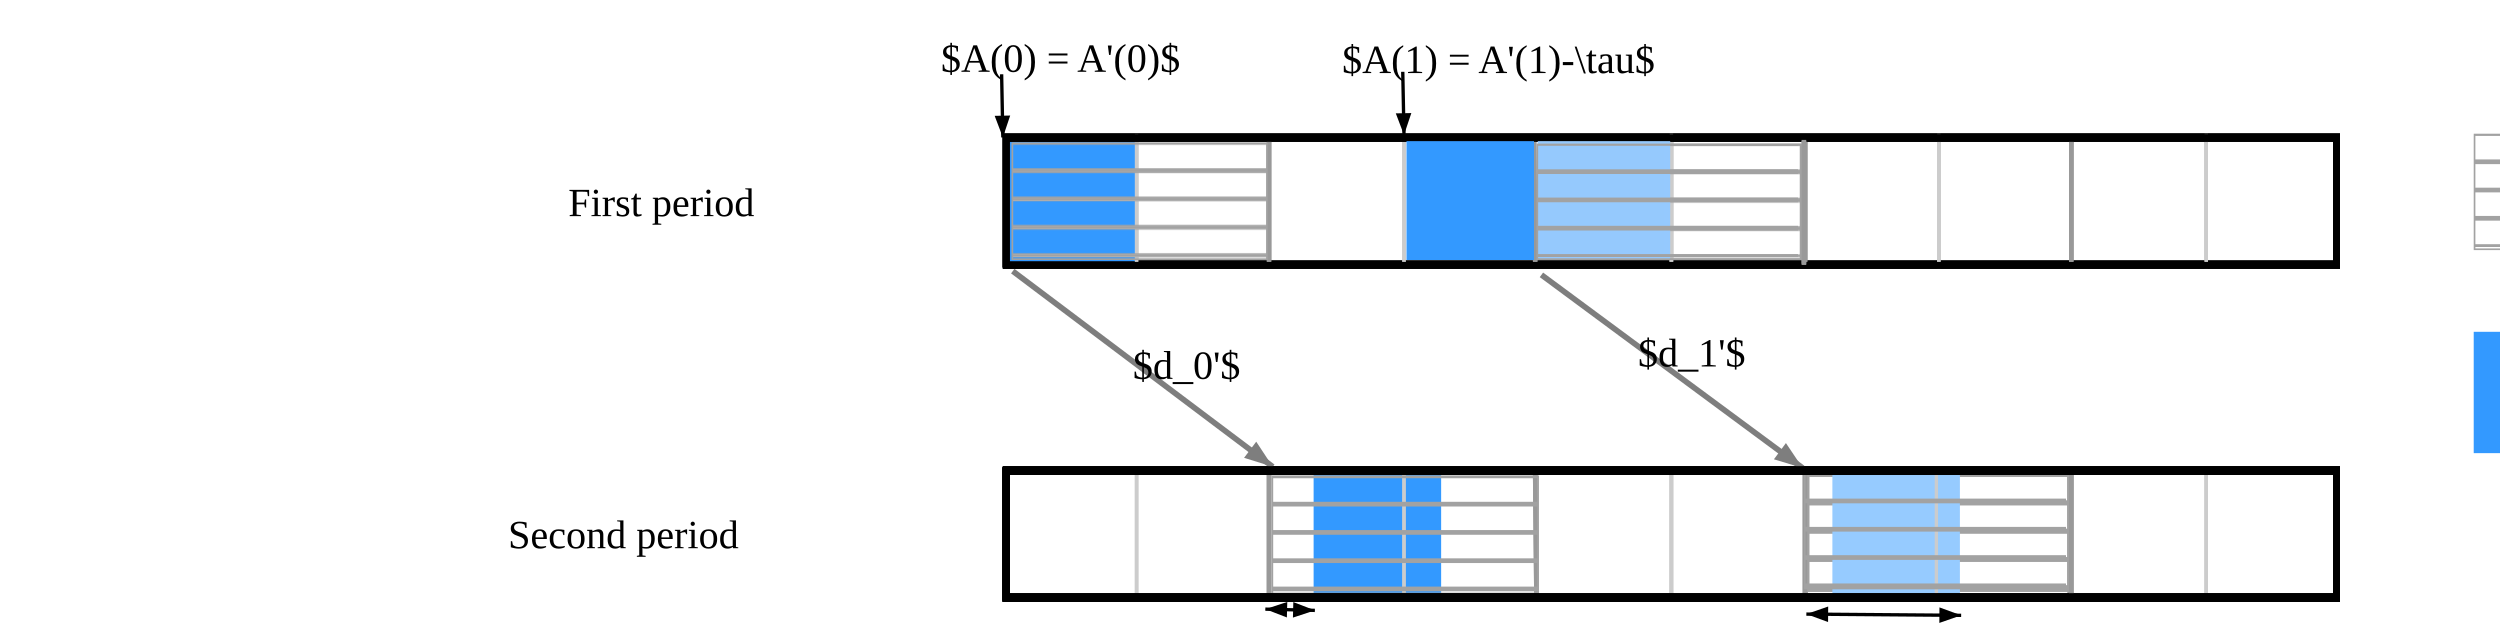
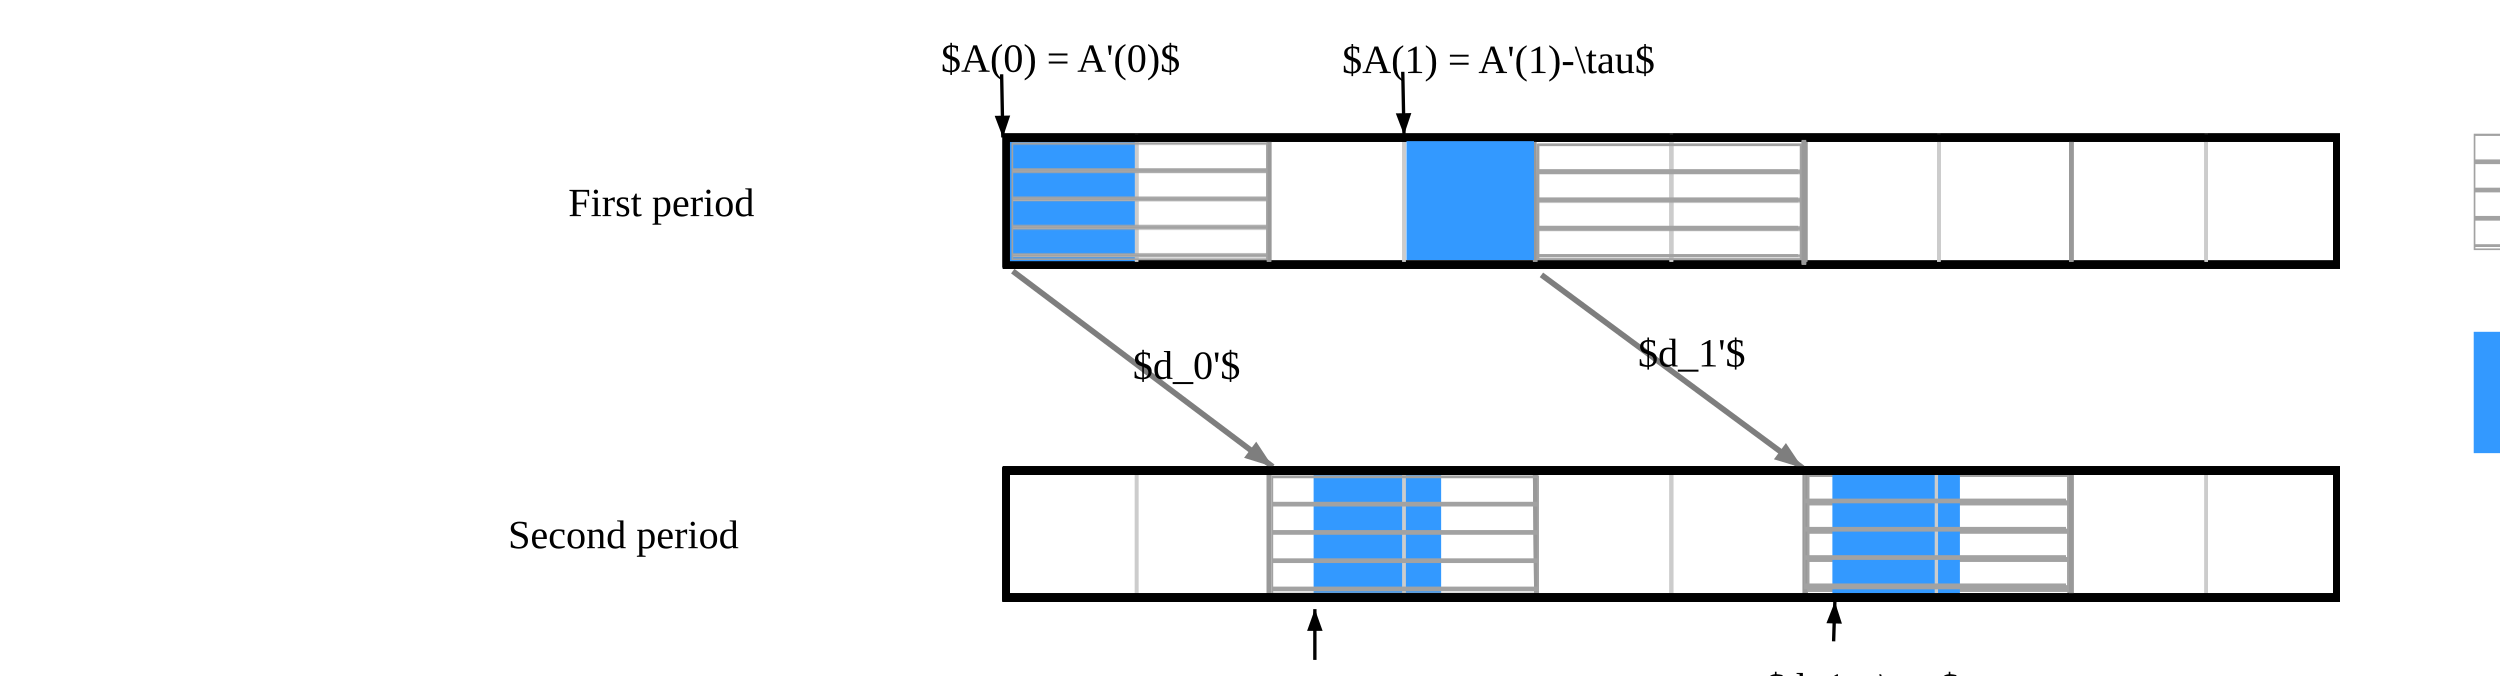
<svg xmlns="http://www.w3.org/2000/svg" xmlns:ns1="http://latexdraw.sourceforge.net/namespaces/latexdraw" version="1.1" baseProfile="full">
  <g>
    <g ns1:type="joinedLines" id="id1124528321">
      <polyline points="340.0,80.0 340.0,40.0 " stroke-width="1.0" stroke="#cccccc" ns1:rotationAngle="0.0" />
    </g>
    <g ns1:type="joinedLines" id="id139742578">
      <polyline points="420.0,80.0 420.0,40.0 " stroke-width="1.0" stroke="#cccccc" ns1:rotationAngle="0.0" />
    </g>
    <g ns1:type="joinedLines" id="id275857088">
      <polyline points="500.0,80.0 500.0,40.0 " stroke-width="1.0" stroke="#cccccc" ns1:rotationAngle="0.0" />
    </g>
    <g ns1:type="joinedLines" id="id1198516163">
      <polyline points="340.0,180.0 340.0,140.0 " stroke-width="1.0" stroke="#cccccc" ns1:rotationAngle="0.0" />
    </g>
    <g ns1:type="joinedLines" id="id1505302366">
      <polyline points="420.0,180.0 420.0,140.0 " stroke-width="1.0" stroke="#cccccc" ns1:rotationAngle="0.0" />
    </g>
    <g ns1:type="joinedLines" id="id1548845569">
      <polyline points="500.0,180.0 500.0,140.0 " stroke-width="1.0" stroke="#cccccc" ns1:rotationAngle="0.0" />
    </g>
    <g ns1:type="text" id="id263999144" fill="black" ns1:position="bl">
      <text x="170.0" y="64.667">First period</text>
    </g>
    <g ns1:type="text" id="id2020578433" fill="black" ns1:position="bl">
      <text x="152.0" y="164">Second period</text>
    </g>
    <g ns1:type="joinedLines" id="id2001986806">
      <polyline points="340.0,180.0 340.0,140.0 " stroke-width="1.0" stroke="#cccccc" ns1:rotationAngle="0.0" />
    </g>
    <g ns1:type="joinedLines" id="id1017399930">
      <polyline points="420.0,180.0 420.0,140.0 " stroke-width="1.0" stroke="#cccccc" ns1:rotationAngle="0.0" />
    </g>
    <g ns1:type="joinedLines" id="id1349987660">
      <polyline points="500.0,180.0 500.0,140.0 " stroke-width="1.0" stroke="#cccccc" ns1:rotationAngle="0.0" />
    </g>
    <g ns1:type="rectangle" id="id2131043040">
      <rect x="301.0" y="141.0" width="398.0" height="38.0" ns1:borderPos="outer" stroke-width="2.0" stroke="black" fill="none" />
    </g>
    <g ns1:type="joinedLines" id="id1182379424">
      <polyline points="340,80.0 340,40.0 " stroke-width="1.0" stroke="#cccccc" ns1:rotationAngle="0.0" />
    </g>
    <g ns1:type="joinedLines" id="id1119560125">
      <polyline points="420.0,80.0 420.0,40.0 " stroke-width="1.0" stroke="#cccccc" ns1:rotationAngle="0.0" />
    </g>
    <g ns1:type="joinedLines" id="id577834973">
      <polyline points="500.0,80.0 500.0,40.0 " stroke-width="1.0" stroke="#cccccc" ns1:rotationAngle="0.0" />
    </g>
    <g ns1:type="rectangle" id="id1439702603">
      <rect x="301.0" y="41.0" width="398.0" height="38.0" ns1:borderPos="outer" stroke-width="2.0" stroke="black" fill="none" />
    </g>
    <g ns1:type="joinedLines" id="id601380802">
      <polyline points="500.0,180.0 500.0,140.0 " stroke-width="1.0" stroke="#cccccc" ns1:rotationAngle="0.0" />
    </g>
    <g ns1:type="joinedLines" id="id1404106084">
      <polyline points="580.0,180.0 580.0,140.0 " stroke-width="1.0" stroke="#cccccc" ns1:rotationAngle="0.0" />
    </g>
    <g ns1:type="joinedLines" id="id1457014077">
      <polyline points="660.0,180.0 660.0,140.0 " stroke-width="1.0" stroke="#cccccc" ns1:rotationAngle="0.0" />
    </g>
    <g ns1:type="joinedLines" id="id954687482">
      <polyline points="500.0,180.0 500.0,140.0 " stroke-width="1.0" stroke="#cccccc" ns1:rotationAngle="0.0" />
    </g>
    <g ns1:type="joinedLines" id="id1610820931">
      <polyline points="580.0,180.0 580.0,140.0 " stroke-width="1.0" stroke="#cccccc" ns1:rotationAngle="0.0" />
    </g>
    <g ns1:type="joinedLines" id="id1258233112">
      <polyline points="660.0,180.0 660.0,140.0 " stroke-width="1.0" stroke="#cccccc" ns1:rotationAngle="0.0" />
    </g>
    <g ns1:type="joinedLines" id="id1957974605">
      <polyline points="500.0,80.0 500.0,40.0 " stroke-width="1.0" stroke="#cccccc" ns1:rotationAngle="0.0" />
    </g>
    <g ns1:type="joinedLines" id="id579559777">
      <polyline points="580.0,80.0 580.0,40.0 " stroke-width="1.0" stroke="#cccccc" ns1:rotationAngle="0.0" />
    </g>
    <g ns1:type="joinedLines" id="id1502533584">
      <polyline points="660.0,80.0 660.0,40.0 " stroke-width="1.0" stroke="#cccccc" ns1:rotationAngle="0.0" />
    </g>
    <g ns1:type="joinedLines" id="id1165062248">
      <polyline points="500.0,80.0 500.0,40.0 " stroke-width="1.0" stroke="#cccccc" ns1:rotationAngle="0.0" />
    </g>
    <g ns1:type="joinedLines" id="id322678423">
      <polyline points="580.0,80.0 580.0,40.0 " stroke-width="1.0" stroke="#cccccc" ns1:rotationAngle="0.0" />
    </g>
    <g ns1:type="joinedLines" id="id629180984">
      <polyline points="660.0,80.0 660.0,40.0 " stroke-width="1.0" stroke="#cccccc" ns1:rotationAngle="0.0" />
    </g>
    <g ns1:type="rectangle" id="id1900801546">
      <rect x="301.0" y="41.0" width="398.0" height="38.0" ns1:borderPos="outer" stroke-width="2.0" stroke="black" fill="none" />
    </g>
    <g ns1:type="rectangle" id="id1504087329">
      <rect x="301.0" y="141.0" width="398.0" height="38.0" ns1:borderPos="outer" stroke-width="2.0" stroke="black" fill="none" />
    </g>
    <g ns1:type="joinedLines" id="id496037011">
      <polyline points="379.63,178.148 379.63,141.111 " stroke-width="1.4" stroke="#999999" ns1:rotationAngle="0.0" />
    </g>
    <g ns1:type="joinedLines" id="id946270773">
      <polyline points="459.63,178.889 459.259,141.852 " stroke-width="1.4" stroke="#999999" ns1:rotationAngle="0.0" />
    </g>
    <g ns1:type="joinedLines" id="id988764494">
      <polyline points="540,178.889 540,141.852 " stroke-width="1.4" stroke="#999999" ns1:rotationAngle="0.0" />
    </g>
    <g ns1:type="joinedLines" id="id1169347942">
      <polyline points="619.259,178.519 619.259,141.481 " stroke-width="1.4" stroke="#999999" ns1:rotationAngle="0.0" />
    </g>
    <g ns1:type="rectangle" id="id722838885">
      <rect x="301.0" y="141.0" width="398.0" height="38.0" ns1:borderPos="outer" stroke-width="2.0" stroke="black" fill="none" />
    </g>
    <g ns1:type="rectangle" id="id1627843564">
      <rect x="301.0" y="141.0" width="398.0" height="38.0" ns1:borderPos="outer" stroke-width="2.0" stroke="black" fill="none" />
    </g>
    <g ns1:type="joinedLines" id="id151245563">
      <polyline points="340.0,80.0 340.0,40.0 " stroke-width="1.0" stroke="#cccccc" ns1:rotationAngle="0.0" />
    </g>
    <g ns1:type="joinedLines" id="id219901529">
      <polyline points="420.0,80.0 420.0,40.0 " stroke-width="1.0" stroke="#cccccc" ns1:rotationAngle="0.0" />
    </g>
    <g ns1:type="joinedLines" id="id1324389905">
      <polyline points="500.0,80.0 500.0,40.0 " stroke-width="1.0" stroke="#cccccc" ns1:rotationAngle="0.0" />
    </g>
    <g ns1:type="joinedLines" id="id1713356591">
      <polyline points="340.0,80.0 340.0,40.0 " stroke-width="1.0" stroke="#cccccc" ns1:rotationAngle="0.0" />
    </g>
    <g ns1:type="joinedLines" id="id1832511272">
      <polyline points="420.0,80.0 420.0,40.0 " stroke-width="1.0" stroke="#cccccc" ns1:rotationAngle="0.0" />
    </g>
    <g ns1:type="joinedLines" id="id1172406326">
      <polyline points="500.0,80.0 500.0,40.0 " stroke-width="1.0" stroke="#cccccc" ns1:rotationAngle="0.0" />
    </g>
    <g ns1:type="rectangle" id="id1562663041">
      <rect x="301.0" y="41.0" width="398.0" height="38.0" ns1:borderPos="outer" stroke-width="2.0" stroke="black" fill="none" />
    </g>
    <g ns1:type="joinedLines" id="id796561830">
      <polyline points="500.0,80.0 500.0,40.0 " stroke-width="1.0" stroke="#cccccc" ns1:rotationAngle="0.0" />
    </g>
    <g ns1:type="joinedLines" id="id413968784">
      <polyline points="580.0,80.0 580.0,40.0 " stroke-width="1.0" stroke="#cccccc" ns1:rotationAngle="0.0" />
    </g>
    <g ns1:type="joinedLines" id="id526665192">
      <polyline points="660.0,80.0 660.0,40.0 " stroke-width="1.0" stroke="#cccccc" ns1:rotationAngle="0.0" />
    </g>
    <g ns1:type="joinedLines" id="id496508983">
      <polyline points="500.0,80.0 500.0,40.0 " stroke-width="1.0" stroke="#cccccc" ns1:rotationAngle="0.0" />
    </g>
    <g ns1:type="joinedLines" id="id81393313">
      <polyline points="580.0,80.0 580.0,40.0 " stroke-width="1.0" stroke="#cccccc" ns1:rotationAngle="0.0" />
    </g>
    <g ns1:type="joinedLines" id="id393921257">
      <polyline points="660.0,80.0 660.0,40.0 " stroke-width="1.0" stroke="#cccccc" ns1:rotationAngle="0.0" />
    </g>
    <g ns1:type="rectangle" id="id407763754">
      <rect x="301.0" y="41.0" width="398.0" height="38.0" ns1:borderPos="outer" stroke-width="2.0" stroke="black" fill="none" />
    </g>
    <g ns1:type="joinedLines" id="id1824171665">
      <polyline points="379.63,78.148 379.63,41.111 " stroke-width="1.4" stroke="#999999" ns1:rotationAngle="0.0" />
    </g>
    <g ns1:type="joinedLines" id="id464242869">
      <polyline points="459.259,78.148 458.889,41.111 " stroke-width="1.4" stroke="#999999" ns1:rotationAngle="0.0" />
    </g>
    <g ns1:type="joinedLines" id="id1035438955">
      <polyline points="540,78.889 540,41.852 " stroke-width="1.4" stroke="#999999" ns1:rotationAngle="0.0" />
    </g>
    <g ns1:type="joinedLines" id="id1403686887">
      <polyline points="619.63,78.519 619.63,41.481 " stroke-width="1.4" stroke="#999999" ns1:rotationAngle="0.0" />
    </g>
    <g ns1:type="rectangle" id="id1469604139">
      <rect x="301.0" y="41.0" width="398.0" height="38.0" ns1:borderPos="outer" stroke-width="2.0" stroke="black" fill="none" />
    </g>
    <g ns1:type="rectangle" id="id1313508698">
      <rect x="301.0" y="41.0" width="398.0" height="38.0" ns1:borderPos="outer" stroke-width="2.0" stroke="black" fill="none" />
    </g>
    <g ns1:type="rectangle" id="id141047865">
      <rect x="302.702" y="42.702" width="36.448" height="34.596" ns1:borderPos="outer" stroke-width="1.7" stroke="#3399ff" fill="#3399ff" />
    </g>
    <g ns1:type="rectangle" id="id1500607765">
      <rect x="393.813" y="142.702" width="36.448" height="34.596" ns1:borderPos="outer" stroke-width="1.7" stroke="#3399ff" fill="#3399ff" />
    </g>
    <g ns1:type="joinedLines" id="id1508181636">
      <polyline points="340.0,180 340.0,140 " stroke-width="1.0" stroke="#cccccc" ns1:rotationAngle="0.0" />
    </g>
    <g ns1:type="joinedLines" id="id909629249">
      <polyline points="420.0,180 420.0,140 " stroke-width="1.0" stroke="#cccccc" ns1:rotationAngle="0.0" />
    </g>
    <g ns1:type="joinedLines" id="id2101542209">
      <polyline points="500.0,180 500.0,140 " stroke-width="1.0" stroke="#cccccc" ns1:rotationAngle="0.0" />
    </g>
    <g ns1:type="joinedLines" id="id2004997302">
      <polyline points="340.0,180 340.0,140 " stroke-width="1.0" stroke="#cccccc" ns1:rotationAngle="0.0" />
    </g>
    <g ns1:type="joinedLines" id="id31899802">
      <polyline points="420.0,180 420.0,140 " stroke-width="1.0" stroke="#cccccc" ns1:rotationAngle="0.0" />
    </g>
    <g ns1:type="joinedLines" id="id598345899">
      <polyline points="500.0,180 500.0,140 " stroke-width="1.0" stroke="#cccccc" ns1:rotationAngle="0.0" />
    </g>
    <g ns1:type="rectangle" id="id1528174022">
      <rect x="301.0" y="141" width="398.0" height="38.0" ns1:borderPos="outer" stroke-width="2.0" stroke="black" fill="none" />
    </g>
    <g ns1:type="joinedLines" id="id1216619488">
      <polyline points="500.0,180 500.0,140 " stroke-width="1.0" stroke="#cccccc" ns1:rotationAngle="0.0" />
    </g>
    <g ns1:type="joinedLines" id="id1345417185">
      <polyline points="580.0,180 580.0,140 " stroke-width="1.0" stroke="#cccccc" ns1:rotationAngle="0.0" />
    </g>
    <g ns1:type="joinedLines" id="id1182781558">
      <polyline points="660.0,180 660.0,140 " stroke-width="1.0" stroke="#cccccc" ns1:rotationAngle="0.0" />
    </g>
    <g ns1:type="joinedLines" id="id831500423">
      <polyline points="500.0,180 500.0,140 " stroke-width="1.0" stroke="#cccccc" ns1:rotationAngle="0.0" />
    </g>
    <g ns1:type="joinedLines" id="id1307053596">
      <polyline points="580.0,180 580.0,140 " stroke-width="1.0" stroke="#cccccc" ns1:rotationAngle="0.0" />
    </g>
    <g ns1:type="joinedLines" id="id1068050053">
      <polyline points="660.0,180 660.0,140 " stroke-width="1.0" stroke="#cccccc" ns1:rotationAngle="0.0" />
    </g>
    <g ns1:type="rectangle" id="id602177287">
      <rect x="301.0" y="141" width="398.0" height="38.0" ns1:borderPos="outer" stroke-width="2.0" stroke="black" fill="none" />
    </g>
    <g ns1:type="joinedLines" id="id1404587582">
      <polyline points="379.63,178.148 379.63,141.111 " stroke-width="1.4" stroke="#999999" ns1:rotationAngle="0.0" />
    </g>
    <g ns1:type="joinedLines" id="id1972520279">
      <polyline points="459.63,178.889 459.259,141.852 " stroke-width="1.4" stroke="#999999" ns1:rotationAngle="0.0" />
    </g>
    <g ns1:type="joinedLines" id="id1600790301">
      <polyline points="540,178.889 540,141.852 " stroke-width="1.4" stroke="#999999" ns1:rotationAngle="0.0" />
    </g>
    <g ns1:type="joinedLines" id="id1027305744">
      <polyline points="619.259,178.519 619.259,141.481 " stroke-width="1.4" stroke="#999999" ns1:rotationAngle="0.0" />
    </g>
    <g ns1:type="rectangle" id="id1866665652">
      <rect x="301.0" y="141" width="398.0" height="38.0" ns1:borderPos="outer" stroke-width="2.0" stroke="black" fill="none" />
    </g>
    <g ns1:type="rectangle" id="id1920358352">
      <rect x="301.0" y="141" width="398.0" height="38.0" ns1:borderPos="outer" stroke-width="2.0" stroke="black" fill="none" />
    </g>
    <g ns1:type="joinedLines" id="id373323438">
      <polyline points="340.0,80.37 340.0,40.37 " stroke-width="1.0" stroke="#cccccc" ns1:rotationAngle="0.0" />
    </g>
    <g ns1:type="joinedLines" id="id1515866417">
      <polyline points="420.0,80.37 420.0,40.37 " stroke-width="1.0" stroke="#cccccc" ns1:rotationAngle="0.0" />
    </g>
    <g ns1:type="joinedLines" id="id566354048">
      <polyline points="500.0,80.37 500.0,40.37 " stroke-width="1.0" stroke="#cccccc" ns1:rotationAngle="0.0" />
    </g>
    <g ns1:type="joinedLines" id="id564883255">
      <polyline points="340.0,80.37 340.0,40.37 " stroke-width="1.0" stroke="#cccccc" ns1:rotationAngle="0.0" />
    </g>
    <g ns1:type="joinedLines" id="id871412760">
      <polyline points="420.0,80.37 420.0,40.37 " stroke-width="1.0" stroke="#cccccc" ns1:rotationAngle="0.0" />
    </g>
    <g ns1:type="joinedLines" id="id1694720818">
      <polyline points="500.0,80.37 500.0,40.37 " stroke-width="1.0" stroke="#cccccc" ns1:rotationAngle="0.0" />
    </g>
    <g ns1:type="rectangle" id="id313104614">
      <rect x="301.0" y="41.37" width="398.0" height="38.0" ns1:borderPos="outer" stroke-width="2.0" stroke="black" fill="none" />
    </g>
    <g ns1:type="joinedLines" id="id671852229">
      <polyline points="500.0,80.37 500.0,40.37 " stroke-width="1.0" stroke="#cccccc" ns1:rotationAngle="0.0" />
    </g>
    <g ns1:type="joinedLines" id="id804111362">
      <polyline points="580.0,80.37 580.0,40.37 " stroke-width="1.0" stroke="#cccccc" ns1:rotationAngle="0.0" />
    </g>
    <g ns1:type="joinedLines" id="id1992834560">
      <polyline points="660.0,80.37 660.0,40.37 " stroke-width="1.0" stroke="#cccccc" ns1:rotationAngle="0.0" />
    </g>
    <g ns1:type="joinedLines" id="id786677281">
      <polyline points="500.0,80.37 500.0,40.37 " stroke-width="1.0" stroke="#cccccc" ns1:rotationAngle="0.0" />
    </g>
    <g ns1:type="joinedLines" id="id511870108">
      <polyline points="580.0,80.37 580.0,40.37 " stroke-width="1.0" stroke="#cccccc" ns1:rotationAngle="0.0" />
    </g>
    <g ns1:type="joinedLines" id="id1057941438">
      <polyline points="660.0,80.37 660.0,40.37 " stroke-width="1.0" stroke="#cccccc" ns1:rotationAngle="0.0" />
    </g>
    <g ns1:type="rectangle" id="id1893073892">
      <rect x="301.0" y="41.37" width="398.0" height="38.0" ns1:borderPos="outer" stroke-width="2.0" stroke="black" fill="none" />
    </g>
    <g ns1:type="joinedLines" id="id1315025178">
      <polyline points="379.63,78.519 379.63,41.481 " stroke-width="1.4" stroke="#999999" ns1:rotationAngle="0.0" />
    </g>
    <g ns1:type="joinedLines" id="id583798860">
      <polyline points="459.259,78.519 458.889,41.481 " stroke-width="1.4" stroke="#999999" ns1:rotationAngle="0.0" />
    </g>
    <g ns1:type="joinedLines" id="id864396942">
      <polyline points="540,79.259 540,42.222 " stroke-width="1.4" stroke="#999999" ns1:rotationAngle="0.0" />
    </g>
    <g ns1:type="joinedLines" id="id1018629304">
      <polyline points="619.63,78.889 619.63,41.852 " stroke-width="1.4" stroke="#999999" ns1:rotationAngle="0.0" />
    </g>
    <g ns1:type="rectangle" id="id725213844">
      <rect x="301.0" y="41.37" width="398.0" height="38.0" ns1:borderPos="outer" stroke-width="2.0" stroke="black" fill="none" />
    </g>
    <g ns1:type="rectangle" id="id135896312">
      <rect x="301.0" y="41.37" width="398.0" height="38.0" ns1:borderPos="outer" stroke-width="2.0" stroke="black" fill="none" />
    </g>
    <g ns1:type="text" id="id503049367" fill="black" ns1:position="bl">
      <text x="281.481" y="21.481">$A(0) = A'(0)$</text>
    </g>
    <g ns1:type="joinedLines" id="id52286702">
      <polyline points="299.63,22.222 300.0,41.111 " stroke-width="1.0" stroke="black" ns1:rotationAngle="0.0" marker-end="url(#arrow1-52286702)" />
    </g>
-     <g ns1:type="joinedLines" id="id841549639">
-       <polyline points="540.37,183.704 586.667,184.074 " stroke-width="1.0" stroke="black" ns1:rotationAngle="0.0" marker-start="url(#arrow0-841549639)" marker-end="url(#arrow1-841549639)" />
-     </g>
    <g ns1:type="rectangle" id="id1929476179">
      <rect x="302.843" y="42.843" width="76.167" height="34.685" ns1:borderPos="outer" stroke-width="0.5" stroke="#a2a2a2" fill="url(#pattern1929476179)" />
    </g>
    <g ns1:type="rectangle" id="id155001174">
      <rect x="380.62" y="142.472" width="79.5" height="35.056" ns1:borderPos="outer" stroke-width="0.5" stroke="#a2a2a2" fill="url(#pattern155001174)" />
    </g>
    <g ns1:type="rectangle" id="id1282683699">
      <rect x="540.991" y="142.102" width="78.019" height="34.685" ns1:borderPos="outer" stroke-width="0.5" stroke="#a2a2a2" fill="url(#pattern1282683699)" />
    </g>
    <g ns1:type="rectangle" id="id2067440991">
      <rect x="460.25" y="43.213" width="78.759" height="34.315" ns1:borderPos="outer" stroke-width="0.5" stroke="#a2a2a2" fill="url(#pattern2067440991)" />
    </g>
    <g ns1:type="rectangle" id="id1950215922">
      <rect x="740.25" y="40.25" width="78.759" height="34.315" ns1:borderPos="outer" stroke-width="0.5" stroke="#a2a2a2" fill="url(#pattern1950215922)" />
    </g>
    <g ns1:type="rectangle" id="id481586054">
      <rect x="740.85" y="100.109" width="36.448" height="34.596" ns1:borderPos="outer" stroke-width="1.7" stroke="#3399ff" fill="#3399ff" />
    </g>
    <g ns1:type="rectangle" id="id1017419813">
      <rect x="421.591" y="43.072" width="36.448" height="33.856" ns1:borderPos="outer" stroke-width="1.7" stroke="#3399ff" fill="#3399ff" />
    </g>
    <g ns1:type="joinedLines" id="id316190560">
      <polyline points="580.0,180.0 580.0,140.0 " stroke-width="1.0" stroke="#cccccc" ns1:rotationAngle="0.0" />
    </g>
    <g ns1:type="joinedLines" id="id720168890">
      <polyline points="580.0,180.0 580.0,140.0 " stroke-width="1.0" stroke="#cccccc" ns1:rotationAngle="0.0" />
    </g>
    <g ns1:type="joinedLines" id="id1796245023">
      <polyline points="540,178.889 540,141.852 " stroke-width="1.4" stroke="#999999" ns1:rotationAngle="0.0" />
    </g>
    <g ns1:type="joinedLines" id="id1574045513">
      <polyline points="619.259,178.519 619.259,141.481 " stroke-width="1.4" stroke="#999999" ns1:rotationAngle="0.0" />
    </g>
    <g ns1:type="joinedLines" id="id705411467">
      <polyline points="580.0,180 580.0,140 " stroke-width="1.0" stroke="#cccccc" ns1:rotationAngle="0.0" />
    </g>
    <g ns1:type="joinedLines" id="id10045757">
      <polyline points="580.0,180 580.0,140 " stroke-width="1.0" stroke="#cccccc" ns1:rotationAngle="0.0" />
    </g>
    <g ns1:type="joinedLines" id="id360030881">
      <polyline points="540,178.889 540,141.852 " stroke-width="1.4" stroke="#999999" ns1:rotationAngle="0.0" />
    </g>
    <g ns1:type="joinedLines" id="id1967473123">
      <polyline points="619.259,178.519 619.259,141.481 " stroke-width="1.4" stroke="#999999" ns1:rotationAngle="0.0" />
    </g>
    <g ns1:type="rectangle" id="id64132002">
      <rect x="540.991" y="142.102" width="78.019" height="34.685" ns1:borderPos="outer" stroke-width="0.5" stroke="#a2a2a2" fill="url(#pattern64132002)" />
    </g>
    <g ns1:type="rectangle" id="id297769509">
      <rect x="301.0" y="140.63" width="398.0" height="38.0" ns1:borderPos="outer" stroke-width="2.0" stroke="black" fill="none" />
    </g>
    <g ns1:type="rectangle" id="id817162690">
      <rect x="301.0" y="140.63" width="398.0" height="38.0" ns1:borderPos="outer" stroke-width="2.0" stroke="black" fill="none" />
    </g>
    <g ns1:type="rectangle" id="id530119719">
      <rect x="301.0" y="140.63" width="398.0" height="38.0" ns1:borderPos="outer" stroke-width="2.0" stroke="black" fill="none" />
    </g>
    <g ns1:type="rectangle" id="id2083497582">
      <rect x="301.0" y="140.63" width="398.0" height="38.0" ns1:borderPos="outer" stroke-width="2.0" stroke="black" fill="none" />
    </g>
    <g ns1:type="rectangle" id="id264885424">
      <rect x="301.0" y="140.63" width="398.0" height="38.0" ns1:borderPos="outer" stroke-width="2.0" stroke="black" fill="none" />
    </g>
    <g ns1:type="rectangle" id="id1890177578">
      <rect x="301.0" y="140.63" width="398.0" height="38.0" ns1:borderPos="outer" stroke-width="2.0" stroke="black" fill="none" />
    </g>
    <g ns1:type="rectangle" id="id627379951">
      <rect x="301.0" y="140.63" width="398.0" height="38.0" ns1:borderPos="outer" stroke-width="2.0" stroke="black" fill="none" />
    </g>
    <g ns1:type="rectangle" id="id1244862847">
      <rect x="301.0" y="140.63" width="398.0" height="38.0" ns1:borderPos="outer" stroke-width="2.0" stroke="black" fill="none" />
    </g>
-     <g ns1:type="joinedLines" id="id346892032">
-       <polyline points="378.519,182.222 393.333,182.593 " stroke-width="1.0" stroke="black" ns1:rotationAngle="0.0" marker-start="url(#arrow0-346892032)" marker-end="url(#arrow1-346892032)" />
-     </g>
    <g ns1:type="text" id="id243198514" fill="black" ns1:position="bl">
      <text x="401.481" y="21.852">$A(1) = A'(1)-\tau$</text>
    </g>
    <g ns1:type="joinedLines" id="id1382580247">
      <polyline points="419.63,21.481 420.0,40.37 " stroke-width="1.0" stroke="black" ns1:rotationAngle="0.0" marker-end="url(#arrow1-1382580247)" />
    </g>
    <g ns1:type="text" id="id265977858" fill="black" ns1:position="bl">
-       <text x="361.852" y="199.259">$d_0~mod~ 2\tau &lt; \tau$</text>
+       <text x="372.222" y="213.333">$d_0$</text>
    </g>
    <g ns1:type="text" id="id647146305" fill="black" ns1:position="bl">
-       <text x="538.148" y="198.889">$d_1 ~mod~ 2\tau \geq \tau$</text>
+       <text x="528.148" y="209.63">$d_1 - \tau$</text>
    </g>
    <g ns1:type="rectangle" id="id1801248419">
-       <rect x="548.998" y="142.702" width="36.448" height="33.856" ns1:borderPos="outer" stroke-width="1.7" stroke="#96cbff" fill="#96cbff" />
+       <rect x="548.998" y="142.702" width="36.448" height="33.856" ns1:borderPos="outer" stroke-width="1.7" stroke="#3399ff" fill="#3399ff" />
    </g>
    <g ns1:type="joinedLines" id="id1451738600">
      <polyline points="579.259,177.407 579.259,141.481 " stroke-width="1.0" stroke="#cccccc" ns1:rotationAngle="0.0" />
    </g>
    <g ns1:type="joinedLines" id="id1806160579">
      <polyline points="461.111,82.222 539.259,140 " stroke-width="1.7" stroke="#7e7e7e" ns1:rotationAngle="0.0" marker-end="url(#arrow1-1806160579)" />
    </g>
    <g ns1:type="text" id="id937488356" fill="black" ns1:position="bl">
      <text x="490.0" y="109.63">$d_1'$</text>
    </g>
    <g ns1:type="joinedLines" id="id508361729">
      <polyline points="302.963,81.111 380.741,139.63 " stroke-width="1.7" stroke="#7e7e7e" ns1:rotationAngle="0.0" marker-end="url(#arrow1-508361729)" />
    </g>
    <g ns1:type="text" id="id522791969" fill="black" ns1:position="bl">
      <text x="338.889" y="113.333">$d_0'$</text>
    </g>
-     <g ns1:type="rectangle" id="id2032293813">
-       <rect x="460.85" y="43.072" width="37.93" height="33.485" ns1:borderPos="outer" stroke-width="1.7" stroke="#95c9fe" fill="#95c9fd" />
-     </g>
    <g ns1:type="joinedLines" id="id457190902">
      <polyline points="539.63,78.889 539.63,41.852 " stroke-width="1.4" stroke="#999999" ns1:rotationAngle="0.0" />
    </g>
    <g ns1:type="joinedLines" id="id793701390">
      <polyline points="539.63,79.259 539.63,42.222 " stroke-width="1.4" stroke="#999999" ns1:rotationAngle="0.0" />
    </g>
    <g ns1:type="rectangle" id="id1223139853">
      <rect x="459.88" y="43.213" width="78.759" height="34.315" ns1:borderPos="outer" stroke-width="0.5" stroke="#a2a2a2" fill="url(#pattern1223139853)" />
    </g>
    <g ns1:type="joinedLines" id="id1761597512">
      <polyline points="619.63,177.407 619.63,140.37 " stroke-width="1.4" stroke="#999999" ns1:rotationAngle="0.0" />
    </g>
    <g ns1:type="joinedLines" id="id553865850">
      <polyline points="619.63,177.778 619.63,140.741 " stroke-width="1.4" stroke="#999999" ns1:rotationAngle="0.0" />
    </g>
    <g ns1:type="rectangle" id="id378742459">
      <rect x="539.88" y="141.731" width="78.759" height="34.315" ns1:borderPos="outer" stroke-width="0.5" stroke="#a2a2a2" fill="url(#pattern378742459)" />
    </g>
    <g ns1:type="rectangle" id="id1220302572">
      <rect x="301.0" y="141.0" width="398.0" height="38.0" ns1:borderPos="outer" stroke-width="2.0" stroke="black" fill="none" />
    </g>
    <g ns1:type="rectangle" id="id1193415892">
      <rect x="301.0" y="141.0" width="398.0" height="38.0" ns1:borderPos="outer" stroke-width="2.0" stroke="black" fill="none" />
    </g>
    <g ns1:type="rectangle" id="id1953468492">
      <rect x="301.0" y="141.0" width="398.0" height="38.0" ns1:borderPos="outer" stroke-width="2.0" stroke="black" fill="none" />
    </g>
    <g ns1:type="rectangle" id="id1785644291">
      <rect x="301.0" y="141.0" width="398.0" height="38.0" ns1:borderPos="outer" stroke-width="2.0" stroke="black" fill="none" />
    </g>
    <g ns1:type="rectangle" id="id1239220052">
      <rect x="301.0" y="141" width="398.0" height="38.0" ns1:borderPos="outer" stroke-width="2.0" stroke="black" fill="none" />
    </g>
    <g ns1:type="rectangle" id="id125765587">
      <rect x="301.0" y="141" width="398.0" height="38.0" ns1:borderPos="outer" stroke-width="2.0" stroke="black" fill="none" />
    </g>
    <g ns1:type="rectangle" id="id664146633">
      <rect x="301.0" y="141" width="398.0" height="38.0" ns1:borderPos="outer" stroke-width="2.0" stroke="black" fill="none" />
    </g>
    <g ns1:type="rectangle" id="id1866548054">
      <rect x="301.0" y="141" width="398.0" height="38.0" ns1:borderPos="outer" stroke-width="2.0" stroke="black" fill="none" />
    </g>
    <g ns1:type="rectangle" id="id48573712">
      <rect x="301.0" y="140.63" width="398.0" height="38.0" ns1:borderPos="outer" stroke-width="2.0" stroke="black" fill="none" />
    </g>
    <g ns1:type="rectangle" id="id196094106">
      <rect x="301.0" y="140.63" width="398.0" height="38.0" ns1:borderPos="outer" stroke-width="2.0" stroke="black" fill="none" />
    </g>
    <g ns1:type="rectangle" id="id650894940">
      <rect x="301.0" y="140.63" width="398.0" height="38.0" ns1:borderPos="outer" stroke-width="2.0" stroke="black" fill="none" />
    </g>
    <g ns1:type="rectangle" id="id919490018">
      <rect x="301.0" y="140.63" width="398.0" height="38.0" ns1:borderPos="outer" stroke-width="2.0" stroke="black" fill="none" />
    </g>
    <g ns1:type="rectangle" id="id754634269">
      <rect x="301.0" y="140.63" width="398.0" height="38.0" ns1:borderPos="outer" stroke-width="2.0" stroke="black" fill="none" />
    </g>
    <g ns1:type="rectangle" id="id1453413253">
      <rect x="301.0" y="140.63" width="398.0" height="38.0" ns1:borderPos="outer" stroke-width="2.0" stroke="black" fill="none" />
    </g>
    <g ns1:type="rectangle" id="id654297360">
      <rect x="301.0" y="140.63" width="398.0" height="38.0" ns1:borderPos="outer" stroke-width="2.0" stroke="black" fill="none" />
    </g>
    <g ns1:type="rectangle" id="id1300667330">
      <rect x="301.0" y="140.63" width="398.0" height="38.0" ns1:borderPos="outer" stroke-width="2.0" stroke="black" fill="none" />
    </g>
    <g ns1:type="text" id="id522192105" fill="#040202" ns1:position="bl">
      <text x="825.556" y="63.704">Message in $I'$</text>
    </g>
    <g ns1:type="text" id="id1557055647" fill="black" ns1:position="bl">
      <text x="781.852" y="123.704">Message in $I$</text>
+     </g>
+     <g ns1:type="joinedLines" id="id1677025315">
+       <polyline points="393.333,182.222 393.333,197.407 " stroke-width="1.0" stroke="#010101" ns1:rotationAngle="0.0" marker-start="url(#arrow0-1677025315)" />
+     </g>
+     <g ns1:type="joinedLines" id="id855963987">
+       <polyline points="548.889,180 548.519,191.852 " stroke-width="1.0" stroke="#010101" ns1:rotationAngle="0.0" marker-start="url(#arrow0-855963987)" />
    </g>
  </g>
  <defs>
    <marker overflow="visible" orient="auto" id="arrow1-52286702">
      <path d="M 0.0 0.0 L -6.504 2.323 L -6.504 0.0 L -6.504 -2.323 z " ns1:arrSizeNum="2.0" fill="black" />
    </marker>
-     <marker overflow="visible" orient="auto" id="arrow0-841549639">
-       <path d="M 0.0 0.0 L 6.504 2.323 L 6.504 0.0 L 6.504 -2.323 z " ns1:arrSizeNum="2.0" fill="black" />
-     </marker>
-     <marker overflow="visible" orient="auto" id="arrow1-841549639">
-       <path d="M 0.0 0.0 L -6.504 2.323 L -6.504 0.0 L -6.504 -2.323 z " ns1:arrSizeNum="2.0" fill="black" />
-     </marker>
    <pattern ns1:type="hlines" ns1:rotationAngle="0.0" ns1:size="7.055555555555555" patternUnits="userSpaceOnUse" id="pattern1929476179" x="0" y="0" width="379" height="77">
      <g stroke="#a2a2a2" stroke-width="1.411" stroke-dasharray="none">
        <path d="M 302.593 42.593 L 379.259 42.593 M 302.593 51.059 L 379.259 51.059 M 302.593 59.526 L 379.259 59.526 M 302.593 67.993 L 379.259 67.993 M 302.593 76.459 L 379.259 76.459 " />
      </g>
    </pattern>
    <pattern ns1:type="hlines" ns1:rotationAngle="0.0" ns1:size="7.055555555555555" patternUnits="userSpaceOnUse" id="pattern155001174" x="0" y="0" width="460" height="177">
      <g stroke="#a2a2a2" stroke-width="1.411" stroke-dasharray="none">
        <path d="M 380.37 142.222 L 460.37 142.222 M 380.37 150.689 L 460.37 150.689 M 380.37 159.156 L 460.37 159.156 M 380.37 167.622 L 460.37 167.622 M 380.37 176.089 L 460.37 176.089 " />
      </g>
    </pattern>
    <pattern ns1:type="hlines" ns1:rotationAngle="0.0" ns1:size="7.055555555555555" patternUnits="userSpaceOnUse" id="pattern1282683699" x="0" y="0" width="619" height="177">
      <g stroke="#a2a2a2" stroke-width="1.411" stroke-dasharray="none">
        <path d="M 540.741 141.852 L 619.259 141.852 M 540.741 150.319 L 619.259 150.319 M 540.741 158.785 L 619.259 158.785 M 540.741 167.252 L 619.259 167.252 M 540.741 175.719 L 619.259 175.719 " />
      </g>
    </pattern>
    <pattern ns1:type="hlines" ns1:rotationAngle="0.0" ns1:size="7.055555555555555" patternUnits="userSpaceOnUse" id="pattern2067440991" x="0" y="0" width="539" height="77">
      <g stroke="#a2a2a2" stroke-width="1.411" stroke-dasharray="none">
        <path d="M 460 42.963 L 539.259 42.963 M 460 51.43 L 539.259 51.43 M 460 59.896 L 539.259 59.896 M 460 68.363 L 539.259 68.363 M 460 76.83 L 539.259 76.83 " />
      </g>
    </pattern>
    <pattern ns1:type="hlines" ns1:rotationAngle="0.0" ns1:size="7.055555555555555" patternUnits="userSpaceOnUse" id="pattern1950215922" x="0" y="0" width="819" height="74">
      <g stroke="#a2a2a2" stroke-width="1.411" stroke-dasharray="none">
        <path d="M 740 40 L 819.259 40 M 740 48.467 L 819.259 48.467 M 740 56.933 L 819.259 56.933 M 740 65.4 L 819.259 65.4 M 740 73.867 L 819.259 73.867 " />
      </g>
    </pattern>
    <pattern ns1:type="hlines" ns1:rotationAngle="0.0" ns1:size="7.055555555555555" patternUnits="userSpaceOnUse" id="pattern64132002" x="0" y="0" width="619" height="177">
      <g stroke="#a2a2a2" stroke-width="1.411" stroke-dasharray="none">
        <path d="M 540.741 141.852 L 619.259 141.852 M 540.741 150.319 L 619.259 150.319 M 540.741 158.785 L 619.259 158.785 M 540.741 167.252 L 619.259 167.252 M 540.741 175.719 L 619.259 175.719 " />
      </g>
    </pattern>
-     <marker overflow="visible" orient="auto" id="arrow0-346892032">
-       <path d="M 0.0 0.0 L 6.504 2.323 L 6.504 0.0 L 6.504 -2.323 z " ns1:arrSizeNum="2.0" fill="black" />
-     </marker>
-     <marker overflow="visible" orient="auto" id="arrow1-346892032">
-       <path d="M 0.0 0.0 L -6.504 2.323 L -6.504 0.0 L -6.504 -2.323 z " ns1:arrSizeNum="2.0" fill="black" />
-     </marker>
    <marker overflow="visible" orient="auto" id="arrow1-1382580247">
      <path d="M 0.0 0.0 L -6.504 2.323 L -6.504 0.0 L -6.504 -2.323 z " ns1:arrSizeNum="2.0" fill="black" />
    </marker>
    <marker overflow="visible" orient="auto" id="arrow1-1806160579">
      <path d="M 0.0 0.0 L -4.979 1.778 L -4.979 0.0 L -4.979 -1.778 z " ns1:arrSizeNum="2.0" fill="#7e7e7e" />
    </marker>
    <marker overflow="visible" orient="auto" id="arrow1-508361729">
      <path d="M 0.0 0.0 L -4.979 1.778 L -4.979 0.0 L -4.979 -1.778 z " ns1:arrSizeNum="2.0" fill="#7e7e7e" />
    </marker>
    <pattern ns1:type="hlines" ns1:rotationAngle="0.0" ns1:size="7.055555555555555" patternUnits="userSpaceOnUse" id="pattern1223139853" x="0" y="0" width="538" height="77">
      <g stroke="#a2a2a2" stroke-width="1.411" stroke-dasharray="none">
        <path d="M 459.63 42.963 L 538.889 42.963 M 459.63 51.43 L 538.889 51.43 M 459.63 59.896 L 538.889 59.896 M 459.63 68.363 L 538.889 68.363 M 459.63 76.83 L 538.889 76.83 " />
      </g>
    </pattern>
    <pattern ns1:type="hlines" ns1:rotationAngle="0.0" ns1:size="7.055555555555555" patternUnits="userSpaceOnUse" id="pattern378742459" x="0" y="0" width="618" height="176">
      <g stroke="#a2a2a2" stroke-width="1.411" stroke-dasharray="none">
        <path d="M 539.63 141.481 L 618.889 141.481 M 539.63 149.948 L 618.889 149.948 M 539.63 158.415 L 618.889 158.415 M 539.63 166.881 L 618.889 166.881 M 539.63 175.348 L 618.889 175.348 " />
      </g>
    </pattern>
+     <marker overflow="visible" orient="auto" id="arrow0-1677025315">
+       <path d="M 0.0 0.0 L 6.504 2.323 L 6.504 0.0 L 6.504 -2.323 z " ns1:arrSizeNum="2.0" fill="#010101" />
+     </marker>
+     <marker overflow="visible" orient="auto" id="arrow0-855963987">
+       <path d="M 0.0 0.0 L 6.504 2.323 L 6.504 0.0 L 6.504 -2.323 z " ns1:arrSizeNum="2.0" fill="#010101" />
+     </marker>
  </defs>
</svg>
